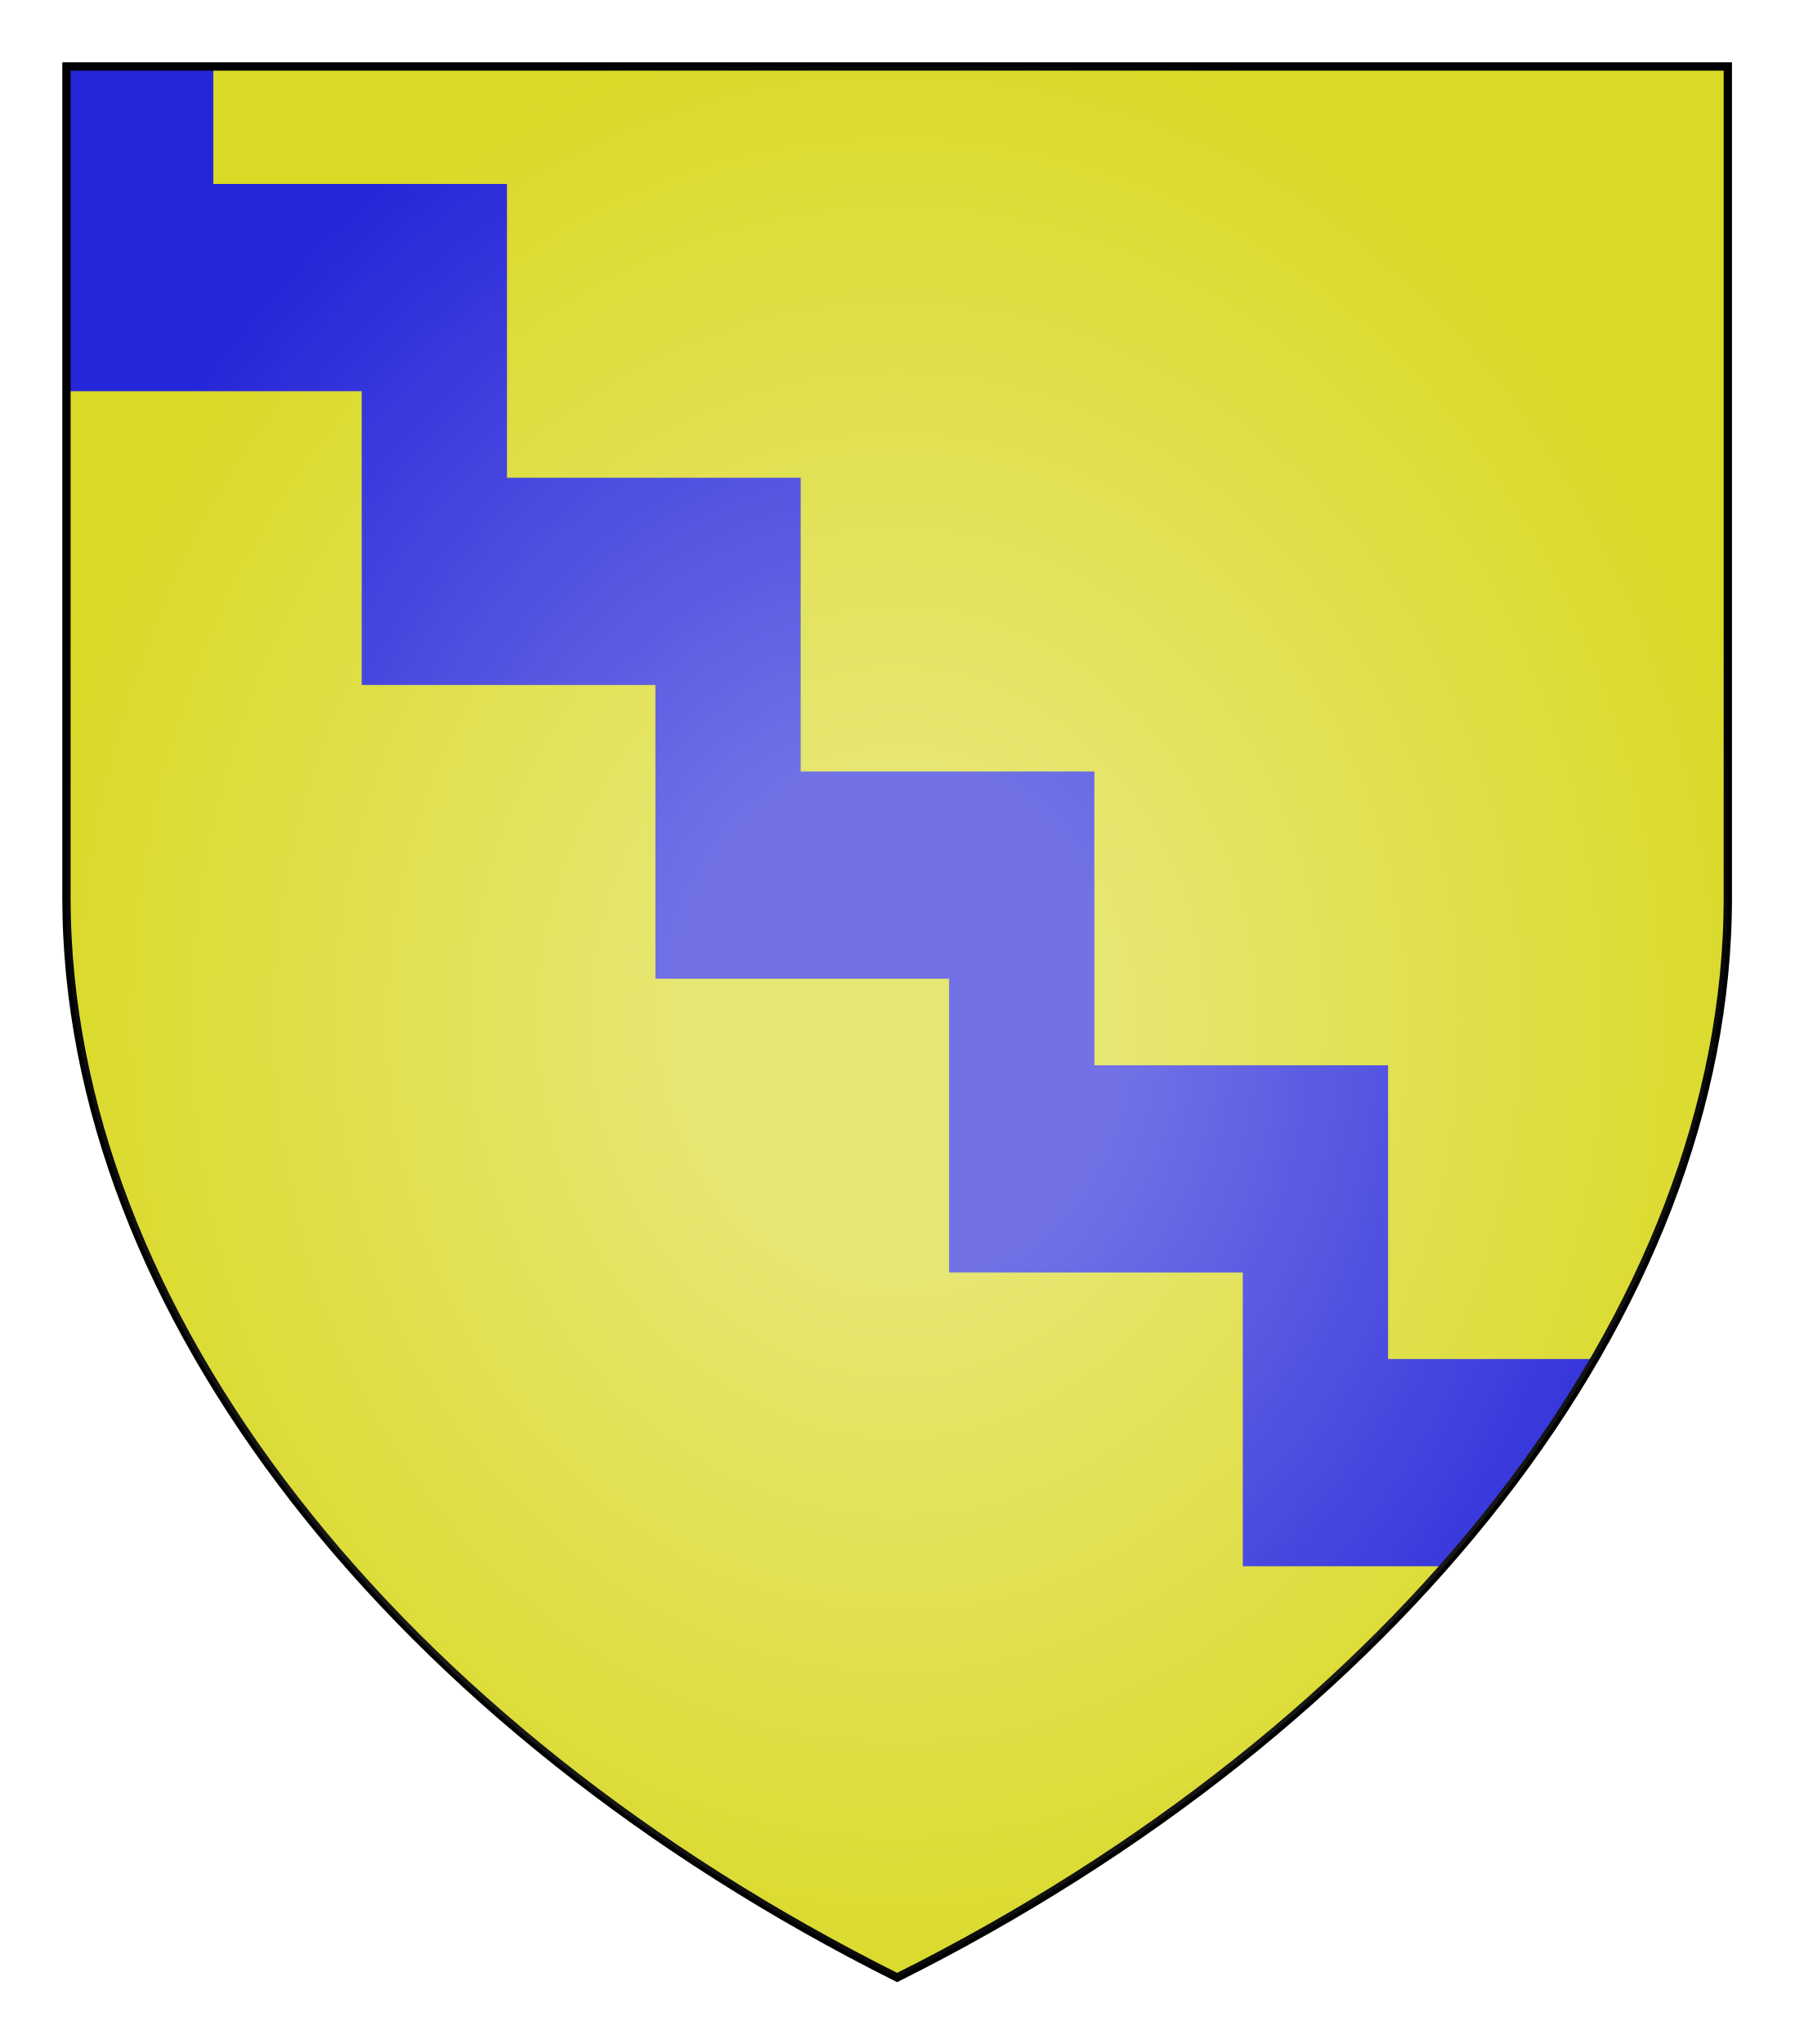
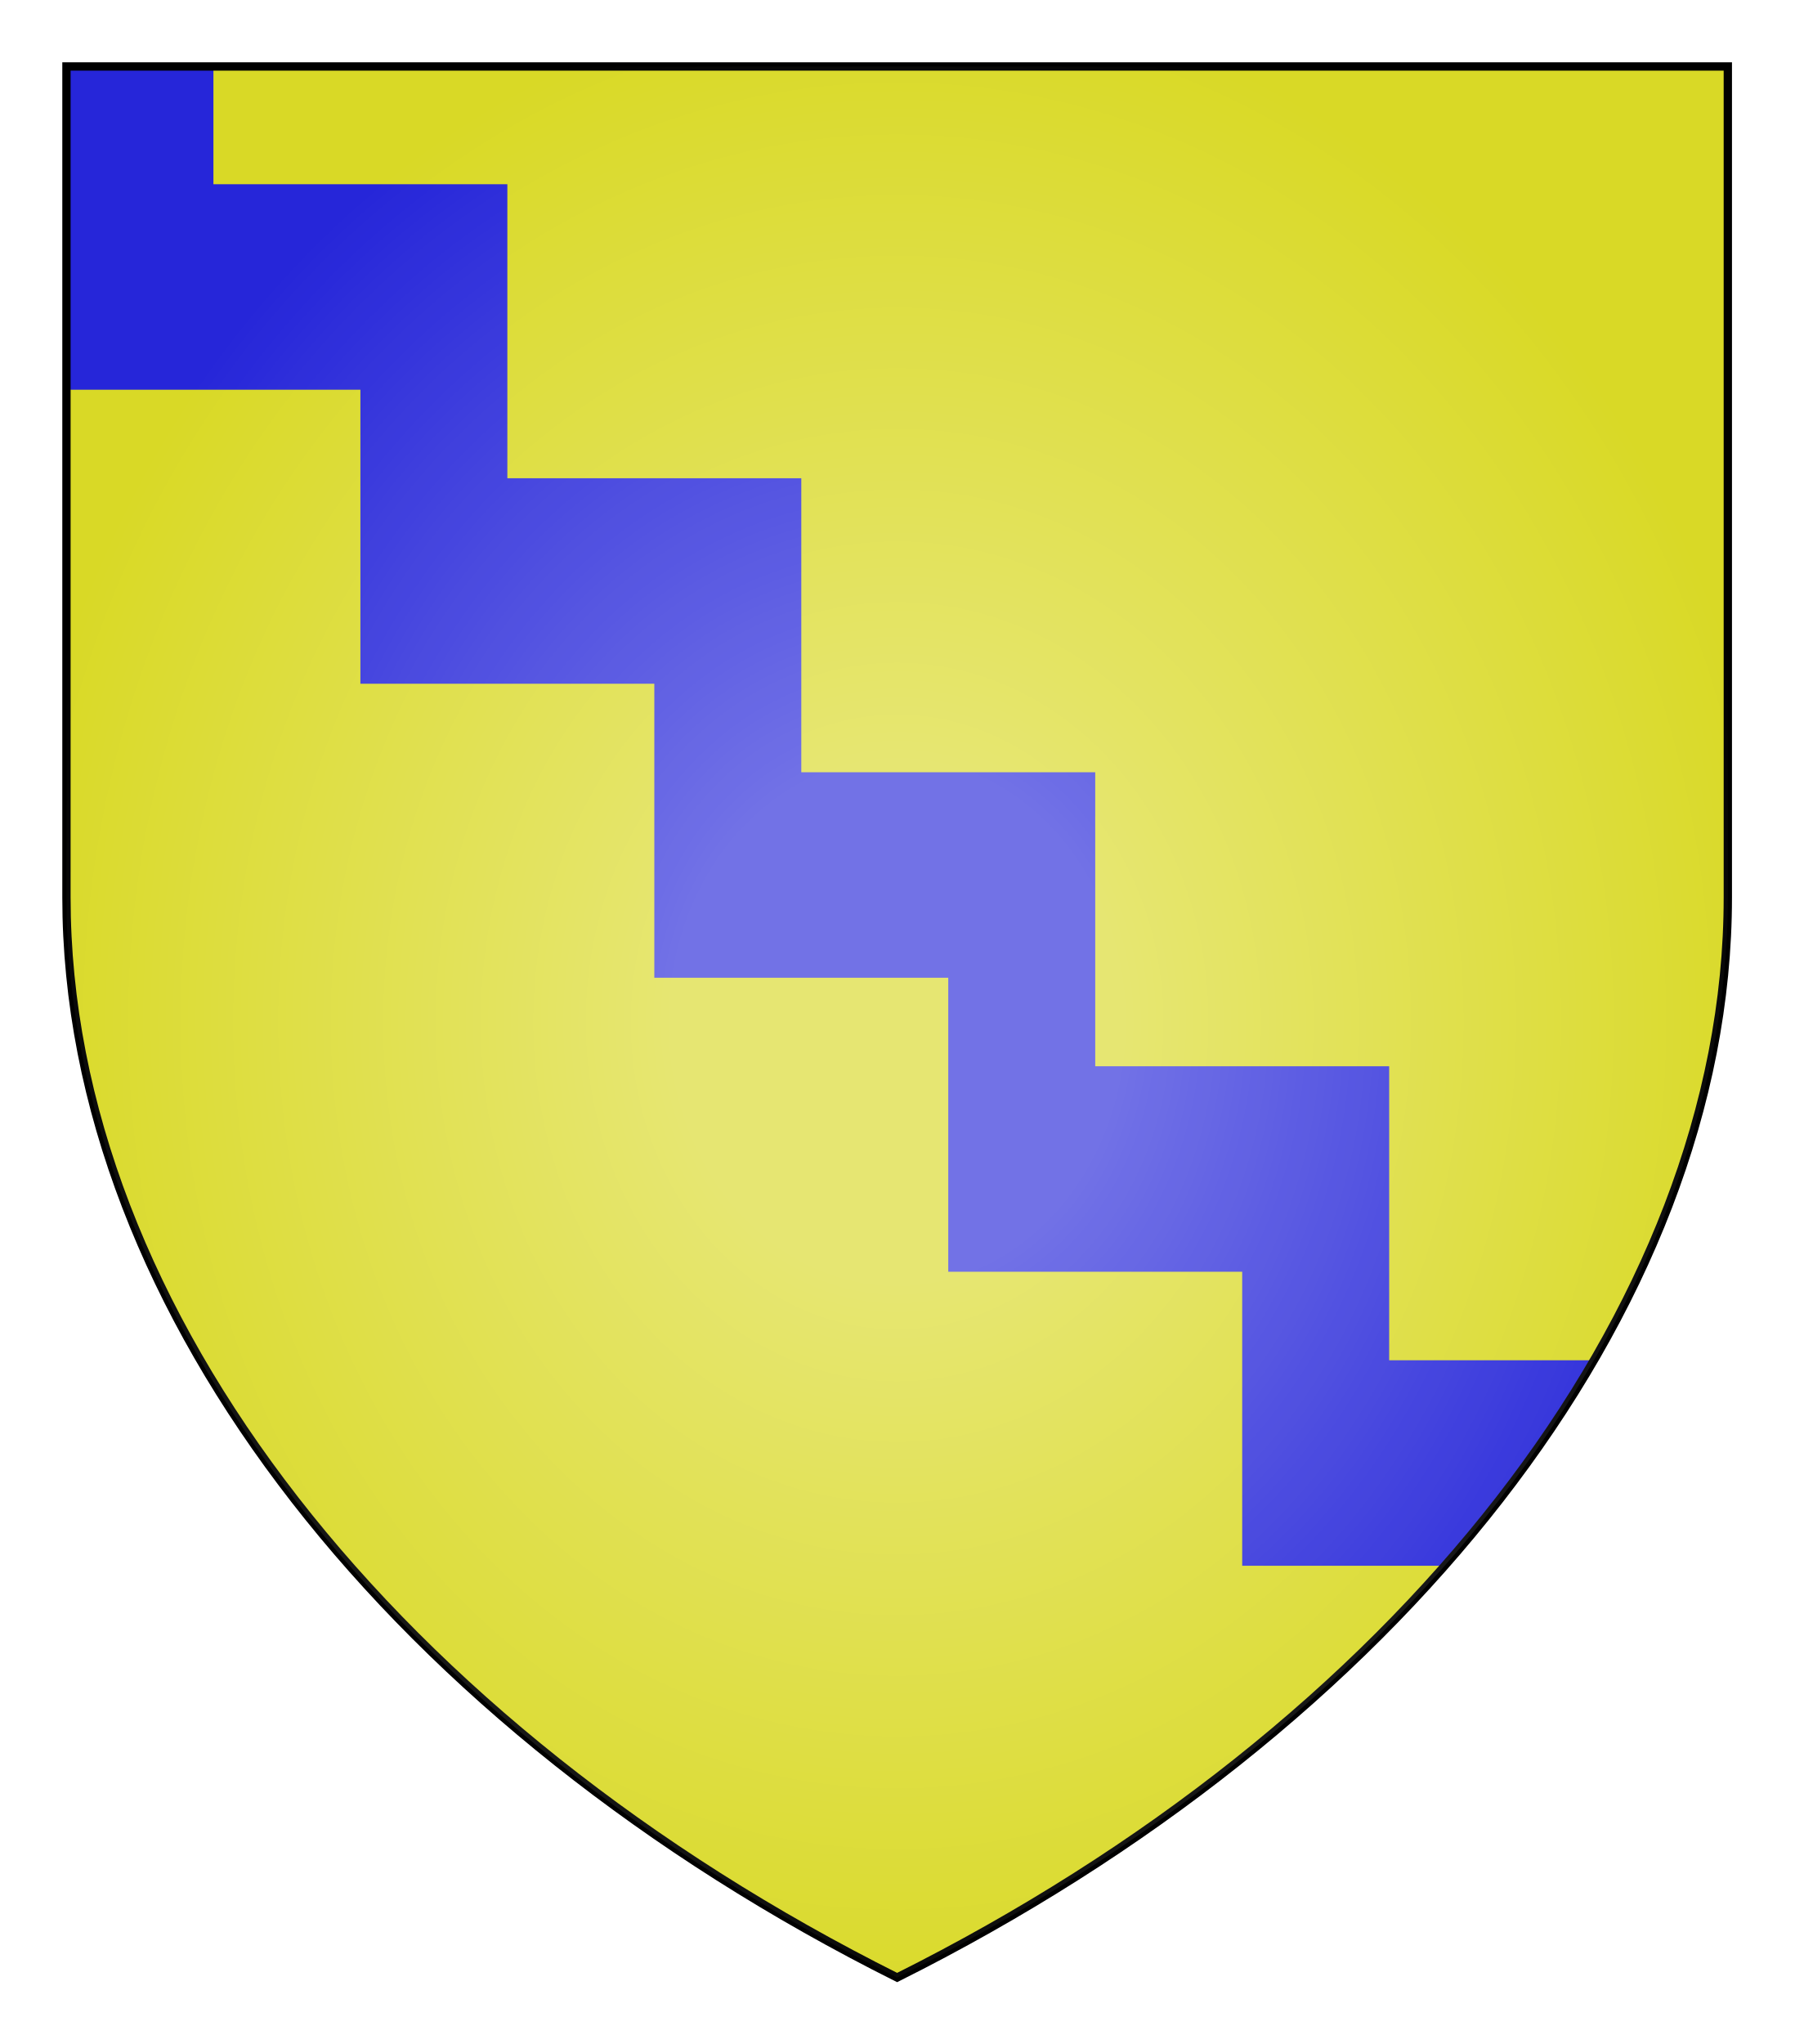
<svg xmlns="http://www.w3.org/2000/svg" height="246.0" width="216.0">
  <defs>
    <clipPath id="contour">
      <path d="M 8.0,8.0 L 208.0,8.0 L 208.0,108.0 C 208.0,158.0 168.0,208.0 108.0,238.0 C 48.0,208.0 8.0,158.0 8.0,108.0 L 8.0,8.0 Z" />
    </clipPath>
    <radialGradient id="lighting">
      <stop offset="25%" stop-color="white" stop-opacity="35%" />
      <stop offset="100%" stop-color="white" stop-opacity="0%" />
    </radialGradient>
  </defs>
  <g>
    <path d="M 8.0,8.0 L 208.0,8.0 L 208.0,108.0 C 208.0,158.0 168.0,208.0 108.0,238.0 C 48.0,208.0 8.0,158.0 8.0,108.0 L 8.0,8.0 Z" style="fill: rgb(217, 217, 38); stroke-width: 1px; stroke: none;" />
-     <path d="M 8.0,8.0 L 8.0,11.726 L -0.649,11.726 L 8.19,11.726 L 8.19,29.403 L 8.19,47.081 L 43.546,47.081 L 43.546,64.759 L 43.546,82.437 L 78.901,82.437 L 78.901,100.114 L 78.901,117.792 L 114.256,117.792 L 114.256,135.47 L 114.256,153.147 L 131.934,153.147 L 149.612,153.147 L 149.612,170.825 L 149.612,188.503 L 167.289,188.503 L 184.967,188.503 L 173.867,188.503 C 180.9,180.522 186.974,172.169 191.967,163.563 L 184.777,163.563 L 167.099,163.563 L 167.099,145.886 L 167.099,128.208 L 149.421,128.208 L 131.744,128.208 L 131.744,110.53 L 131.744,92.853 L 96.388,92.853 L 96.388,75.175 L 96.388,57.497 L 78.711,57.497 L 61.033,57.497 L 61.033,39.82 L 61.033,22.142 L 43.355,22.142 L 25.678,22.142 L 25.678,8.0 L 8.0,8.0 Z" style="fill: rgb(38, 38, 217); stroke-width: 1px; stroke: none;" />
+     <path d="M 8.0,8.0 L 8.0,11.521 L 8,11.521 L 8,29.213 L 8,46.906 L 25.692,46.906 L 43.385,46.906 L 43.385,64.598 L 43.385,82.29 L 61.077,82.29 L 78.769,82.29 L 78.769,99.982 L 78.769,117.675 L 114.154,117.675 L 114.154,135.367 L 114.154,153.059 L 131.846,153.059 L 149.538,153.059 L 149.538,170.752 L 149.538,188.444 L 173.919,188.444 C 180.89,180.527 186.917,172.242 191.882,163.71 L 167.231,163.71 L 167.231,146.018 L 167.231,128.325 L 149.538,128.325 L 131.846,128.325 L 131.846,110.633 L 131.846,92.941 L 96.462,92.941 L 96.462,75.248 L 96.462,57.556 L 78.769,57.556 L 61.077,57.556 L 61.077,39.864 L 61.077,22.171 L 43.385,22.171 L 25.692,22.171 L 25.692,8.0 L 8.0,8.0 Z" style="fill: rgb(38, 38, 217); stroke-width: 1px; stroke: none;" />
    <path d="M 8.0,8.0 L 208.0,8.0 L 208.0,108.0 C 208.0,158.0 168.0,208.0 108.0,238.0 C 48.0,208.0 8.0,158.0 8.0,108.0 L 8.0,8.0 Z" style="fill: none; stroke-width: 1px; stroke: rgb(0, 0, 0);" />
  </g>
  <rect clip-path="url(#contour)" fill="url(#lighting)" height="246.0" width="216.0" x="0.0" y="0.0" />
</svg>
